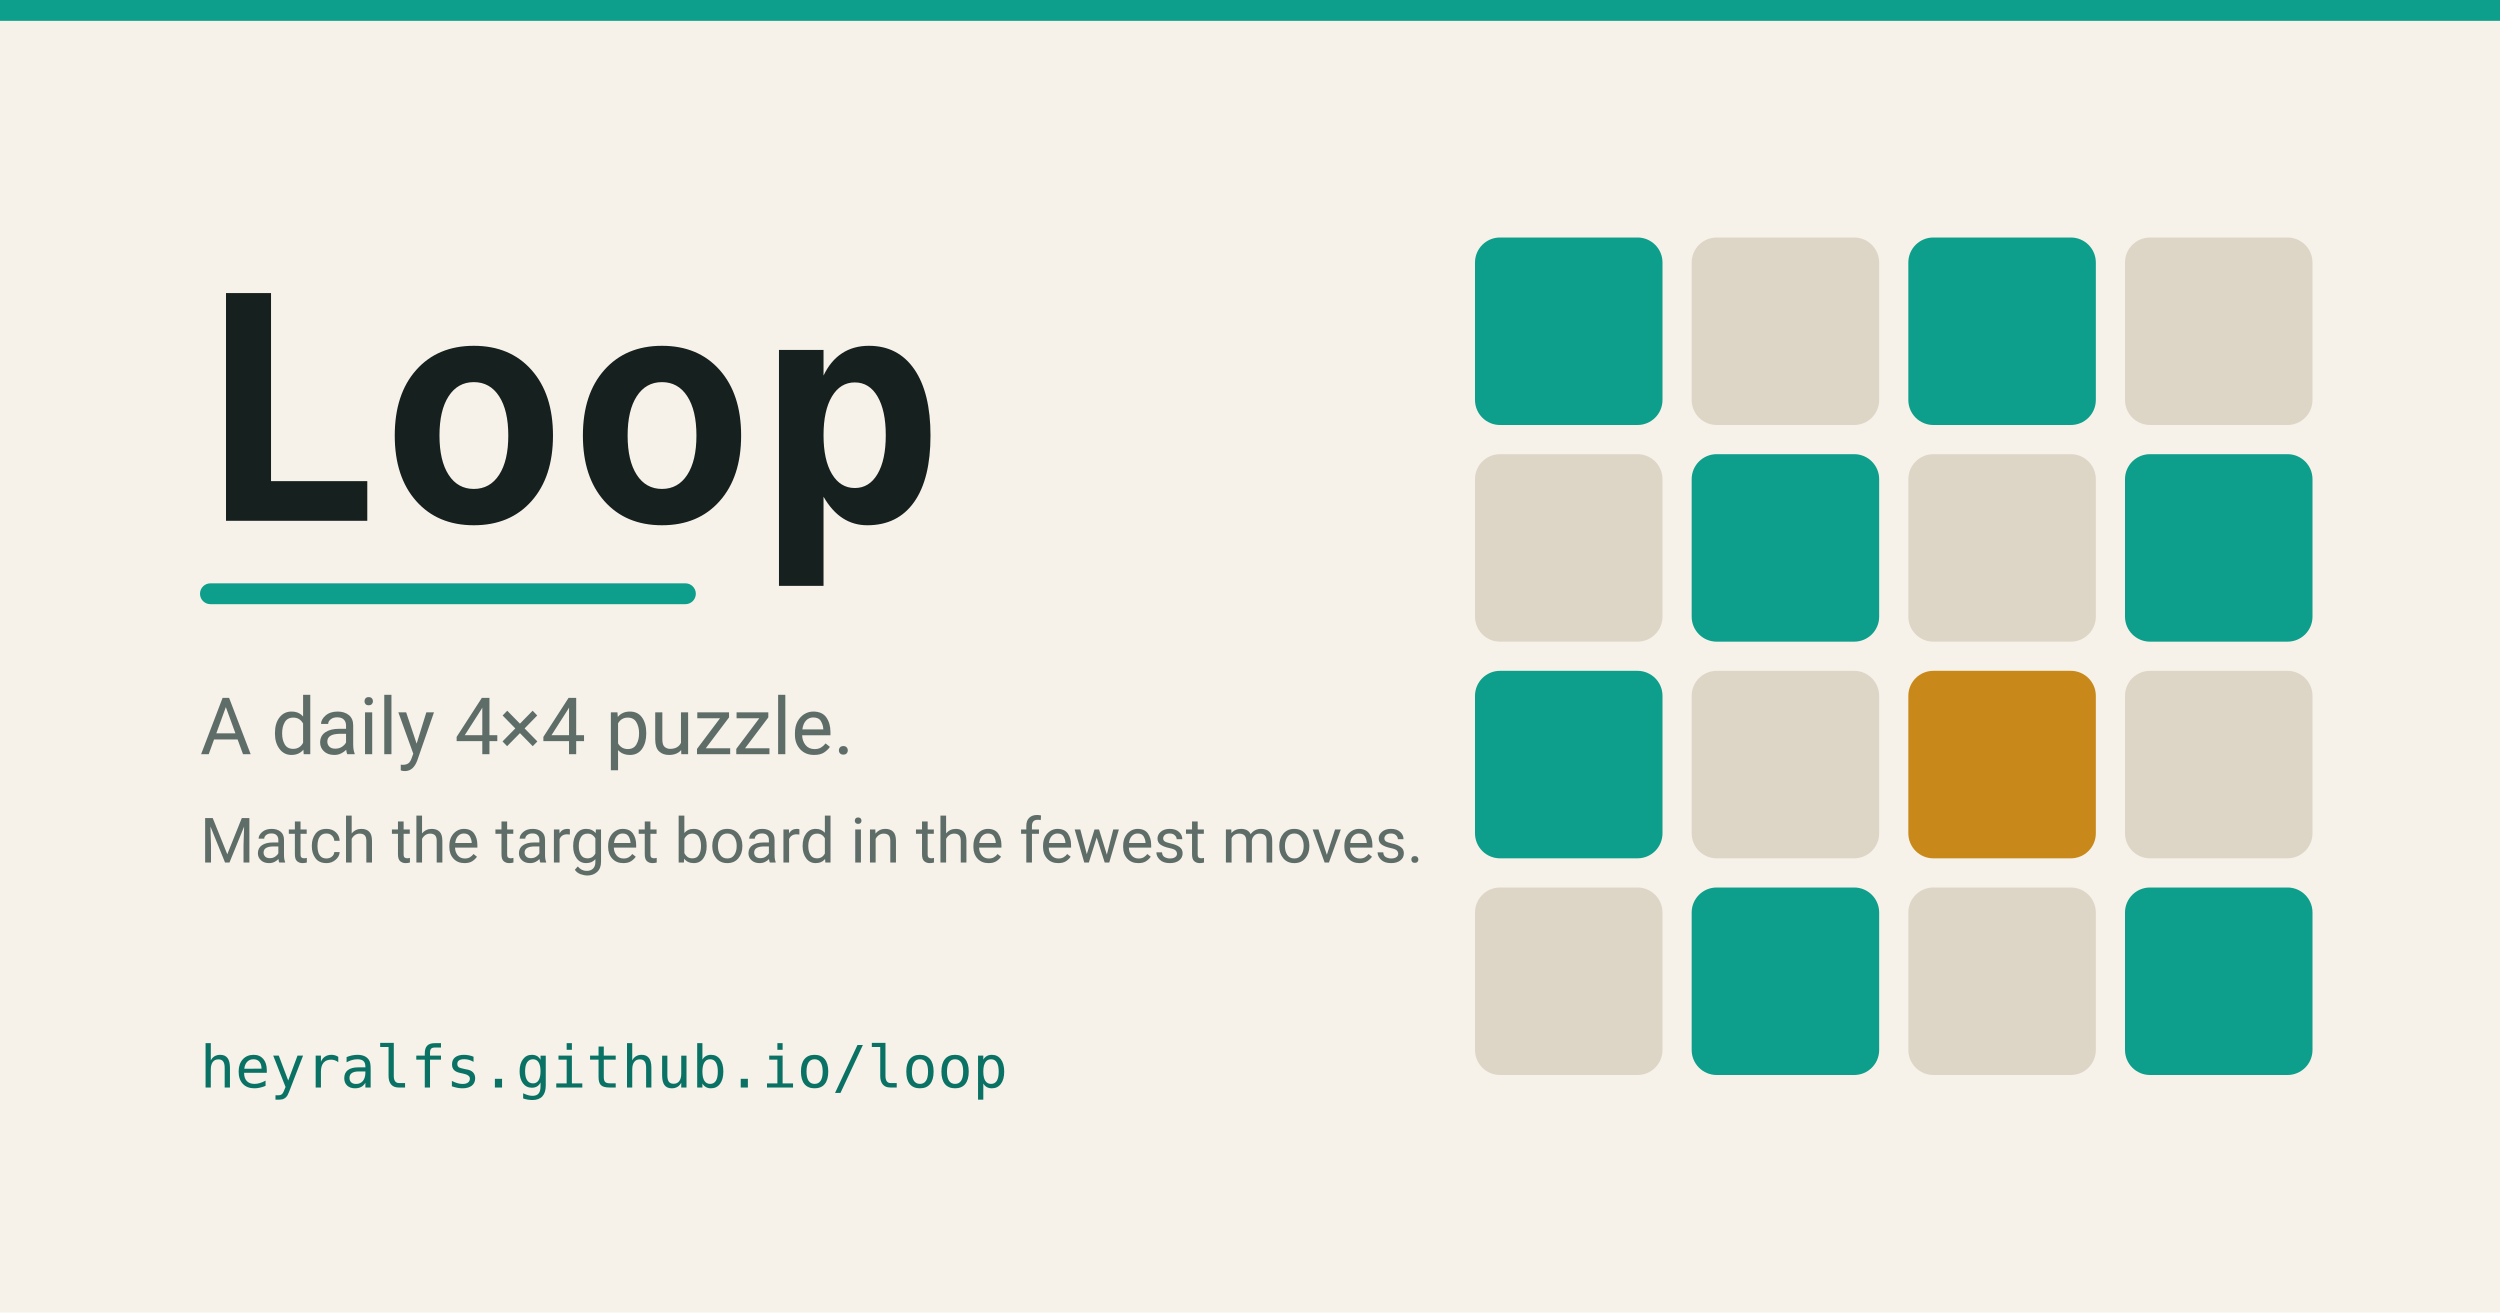
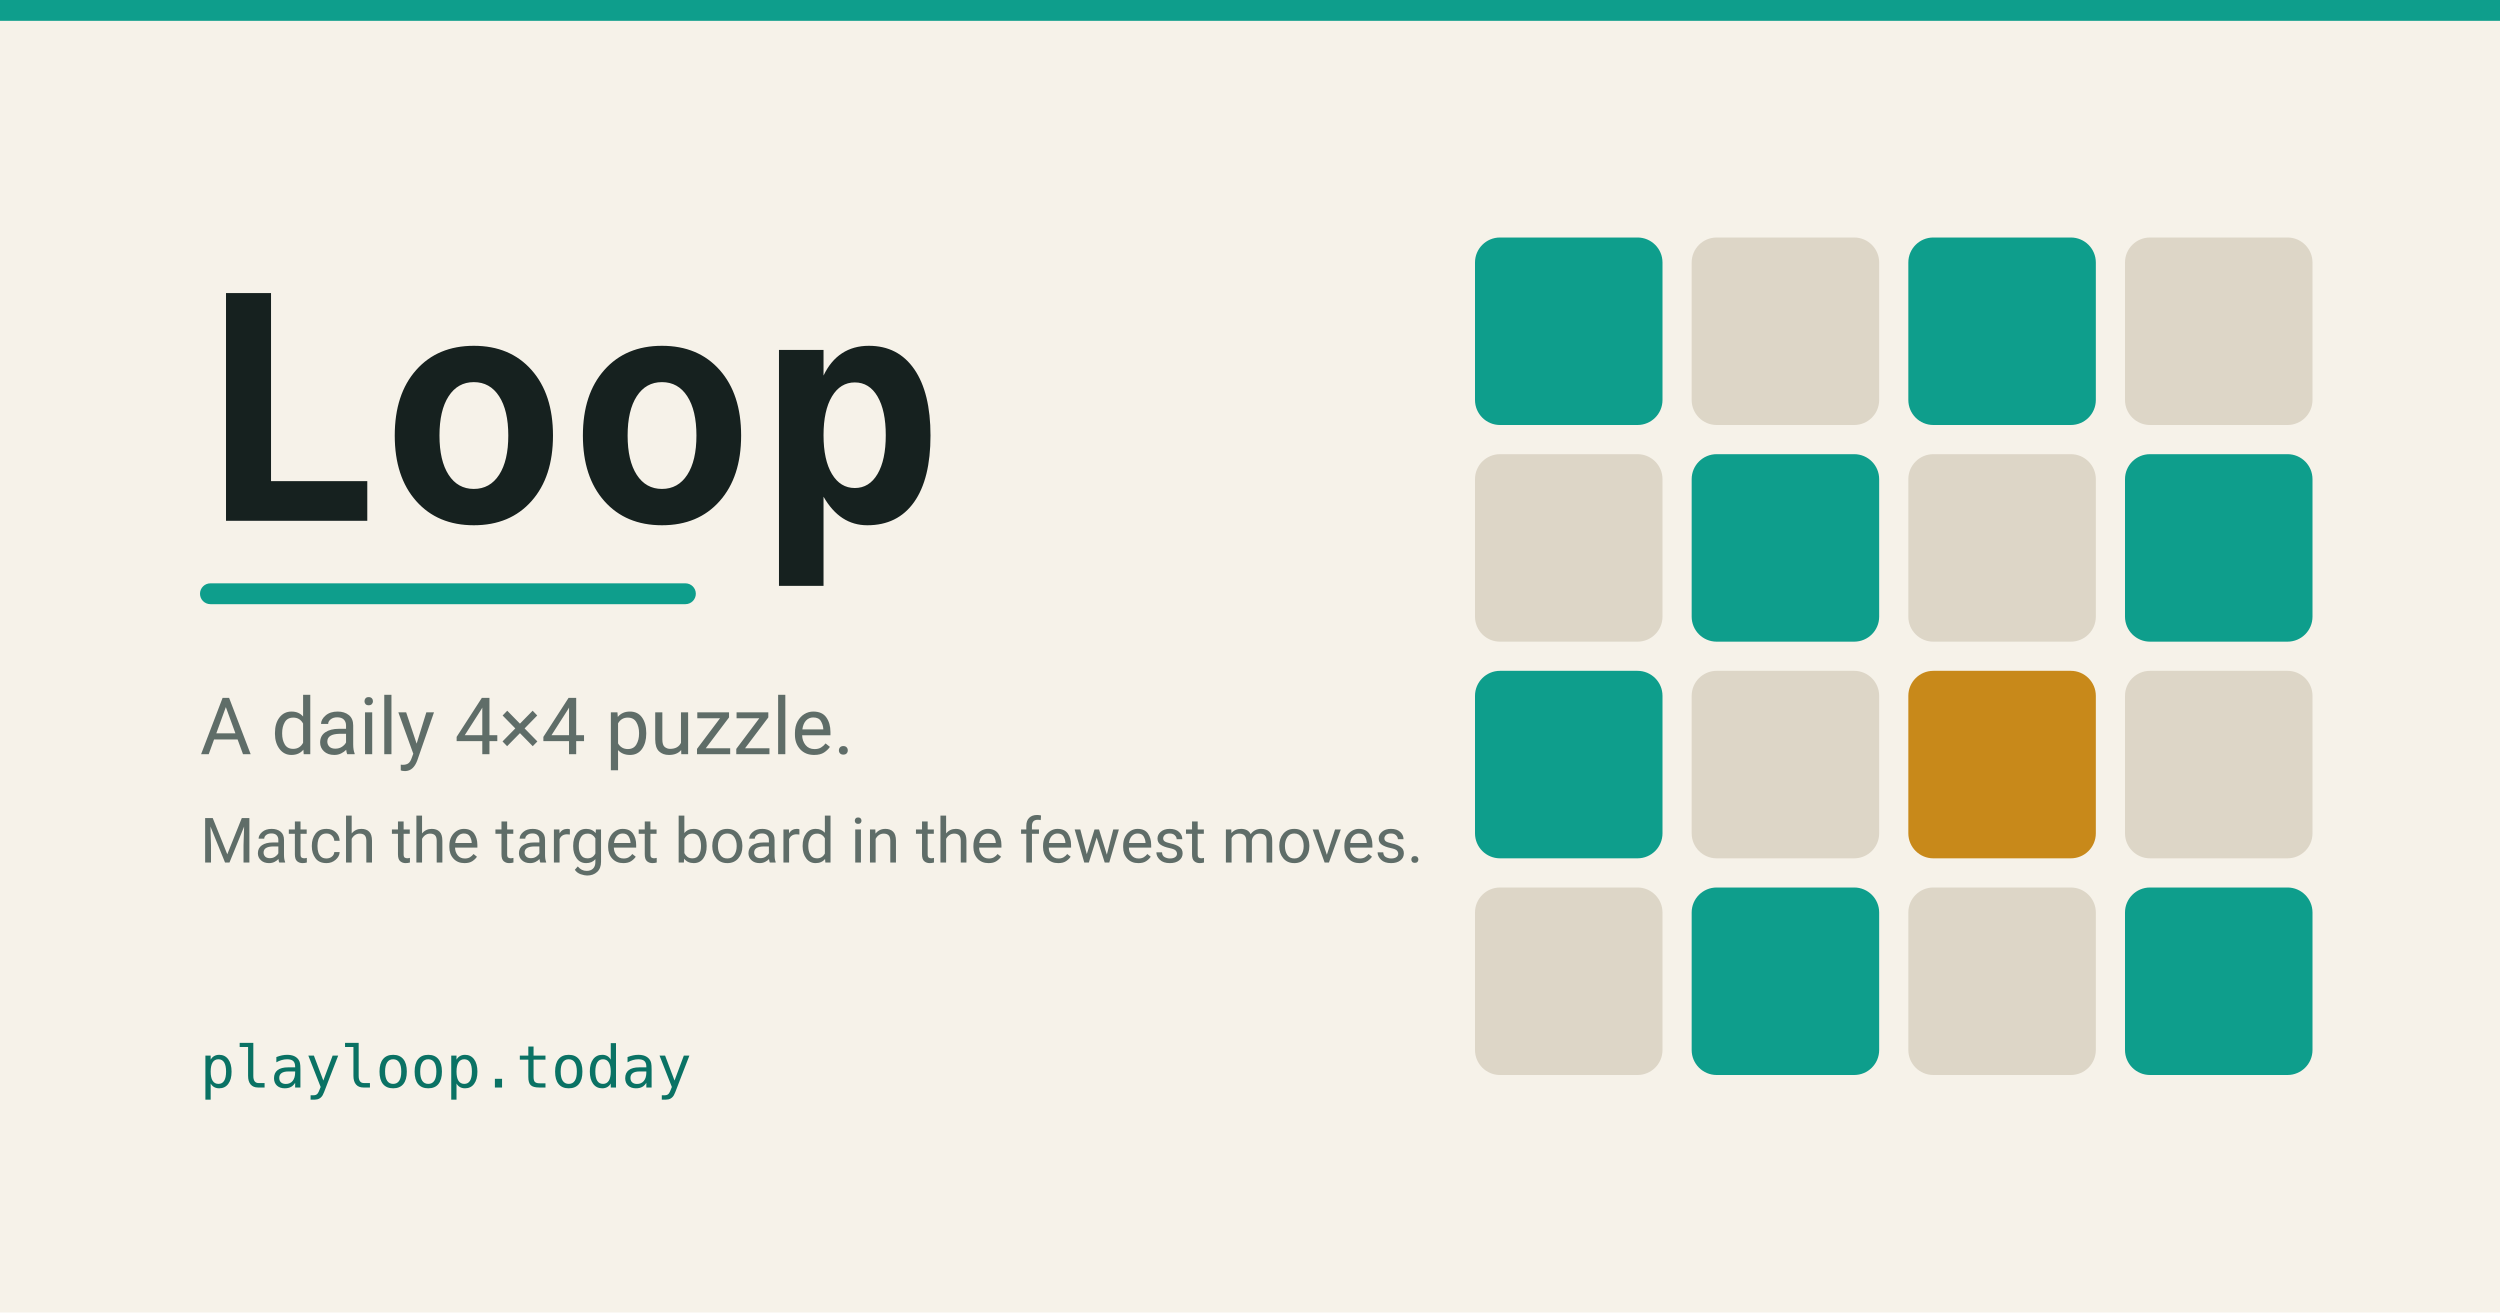
<svg xmlns="http://www.w3.org/2000/svg" width="1200" height="630" viewBox="0 0 1200 630">
  <rect width="1200" height="630" fill="#f6f2e9" />
  <rect width="1200" height="10" fill="#0e9e8c" />
  <text x="92" y="250" font-family="ui-monospace, SFMono-Regular, Consolas, monospace" font-size="150" font-weight="700" fill="#16211f">Loop</text>
  <rect x="96" y="280" width="238" height="10" rx="5" fill="#0e9e8c" />
  <text x="96" y="362" font-family="system-ui, 'Segoe UI', Roboto, sans-serif" font-size="38" fill="#5f6d68">A daily 4×4 puzzle.</text>
  <text x="96" y="414" font-family="system-ui, 'Segoe UI', Roboto, sans-serif" font-size="30" fill="#5f6d68">Match the target board in the fewest moves.</text>
-   <text x="96" y="522" font-family="ui-monospace, SFMono-Regular, Consolas, monospace" font-size="28" fill="#0a7264">heyralfs.github.io/loop</text>
+   <text x="96" y="522" font-family="ui-monospace, SFMono-Regular, Consolas, monospace" font-size="28" fill="#0a7264">playloop.today</text>
  <g>
    <rect x="708" y="114" width="90" height="90" rx="12" fill="#0e9e8c" />
    <rect x="812" y="114" width="90" height="90" rx="12" fill="#ddd6c7" />
    <rect x="916" y="114" width="90" height="90" rx="12" fill="#0e9e8c" />
    <rect x="1020" y="114" width="90" height="90" rx="12" fill="#ddd6c7" />
    <rect x="708" y="218" width="90" height="90" rx="12" fill="#ddd6c7" />
    <rect x="812" y="218" width="90" height="90" rx="12" fill="#0e9e8c" />
    <rect x="916" y="218" width="90" height="90" rx="12" fill="#ddd6c7" />
    <rect x="1020" y="218" width="90" height="90" rx="12" fill="#0e9e8c" />
    <rect x="708" y="322" width="90" height="90" rx="12" fill="#0e9e8c" />
    <rect x="812" y="322" width="90" height="90" rx="12" fill="#ddd6c7" />
    <rect x="916" y="322" width="90" height="90" rx="12" fill="#c8891a" />
    <rect x="1020" y="322" width="90" height="90" rx="12" fill="#ddd6c7" />
    <rect x="708" y="426" width="90" height="90" rx="12" fill="#ddd6c7" />
    <rect x="812" y="426" width="90" height="90" rx="12" fill="#0e9e8c" />
    <rect x="916" y="426" width="90" height="90" rx="12" fill="#ddd6c7" />
    <rect x="1020" y="426" width="90" height="90" rx="12" fill="#0e9e8c" />
  </g>
</svg>
